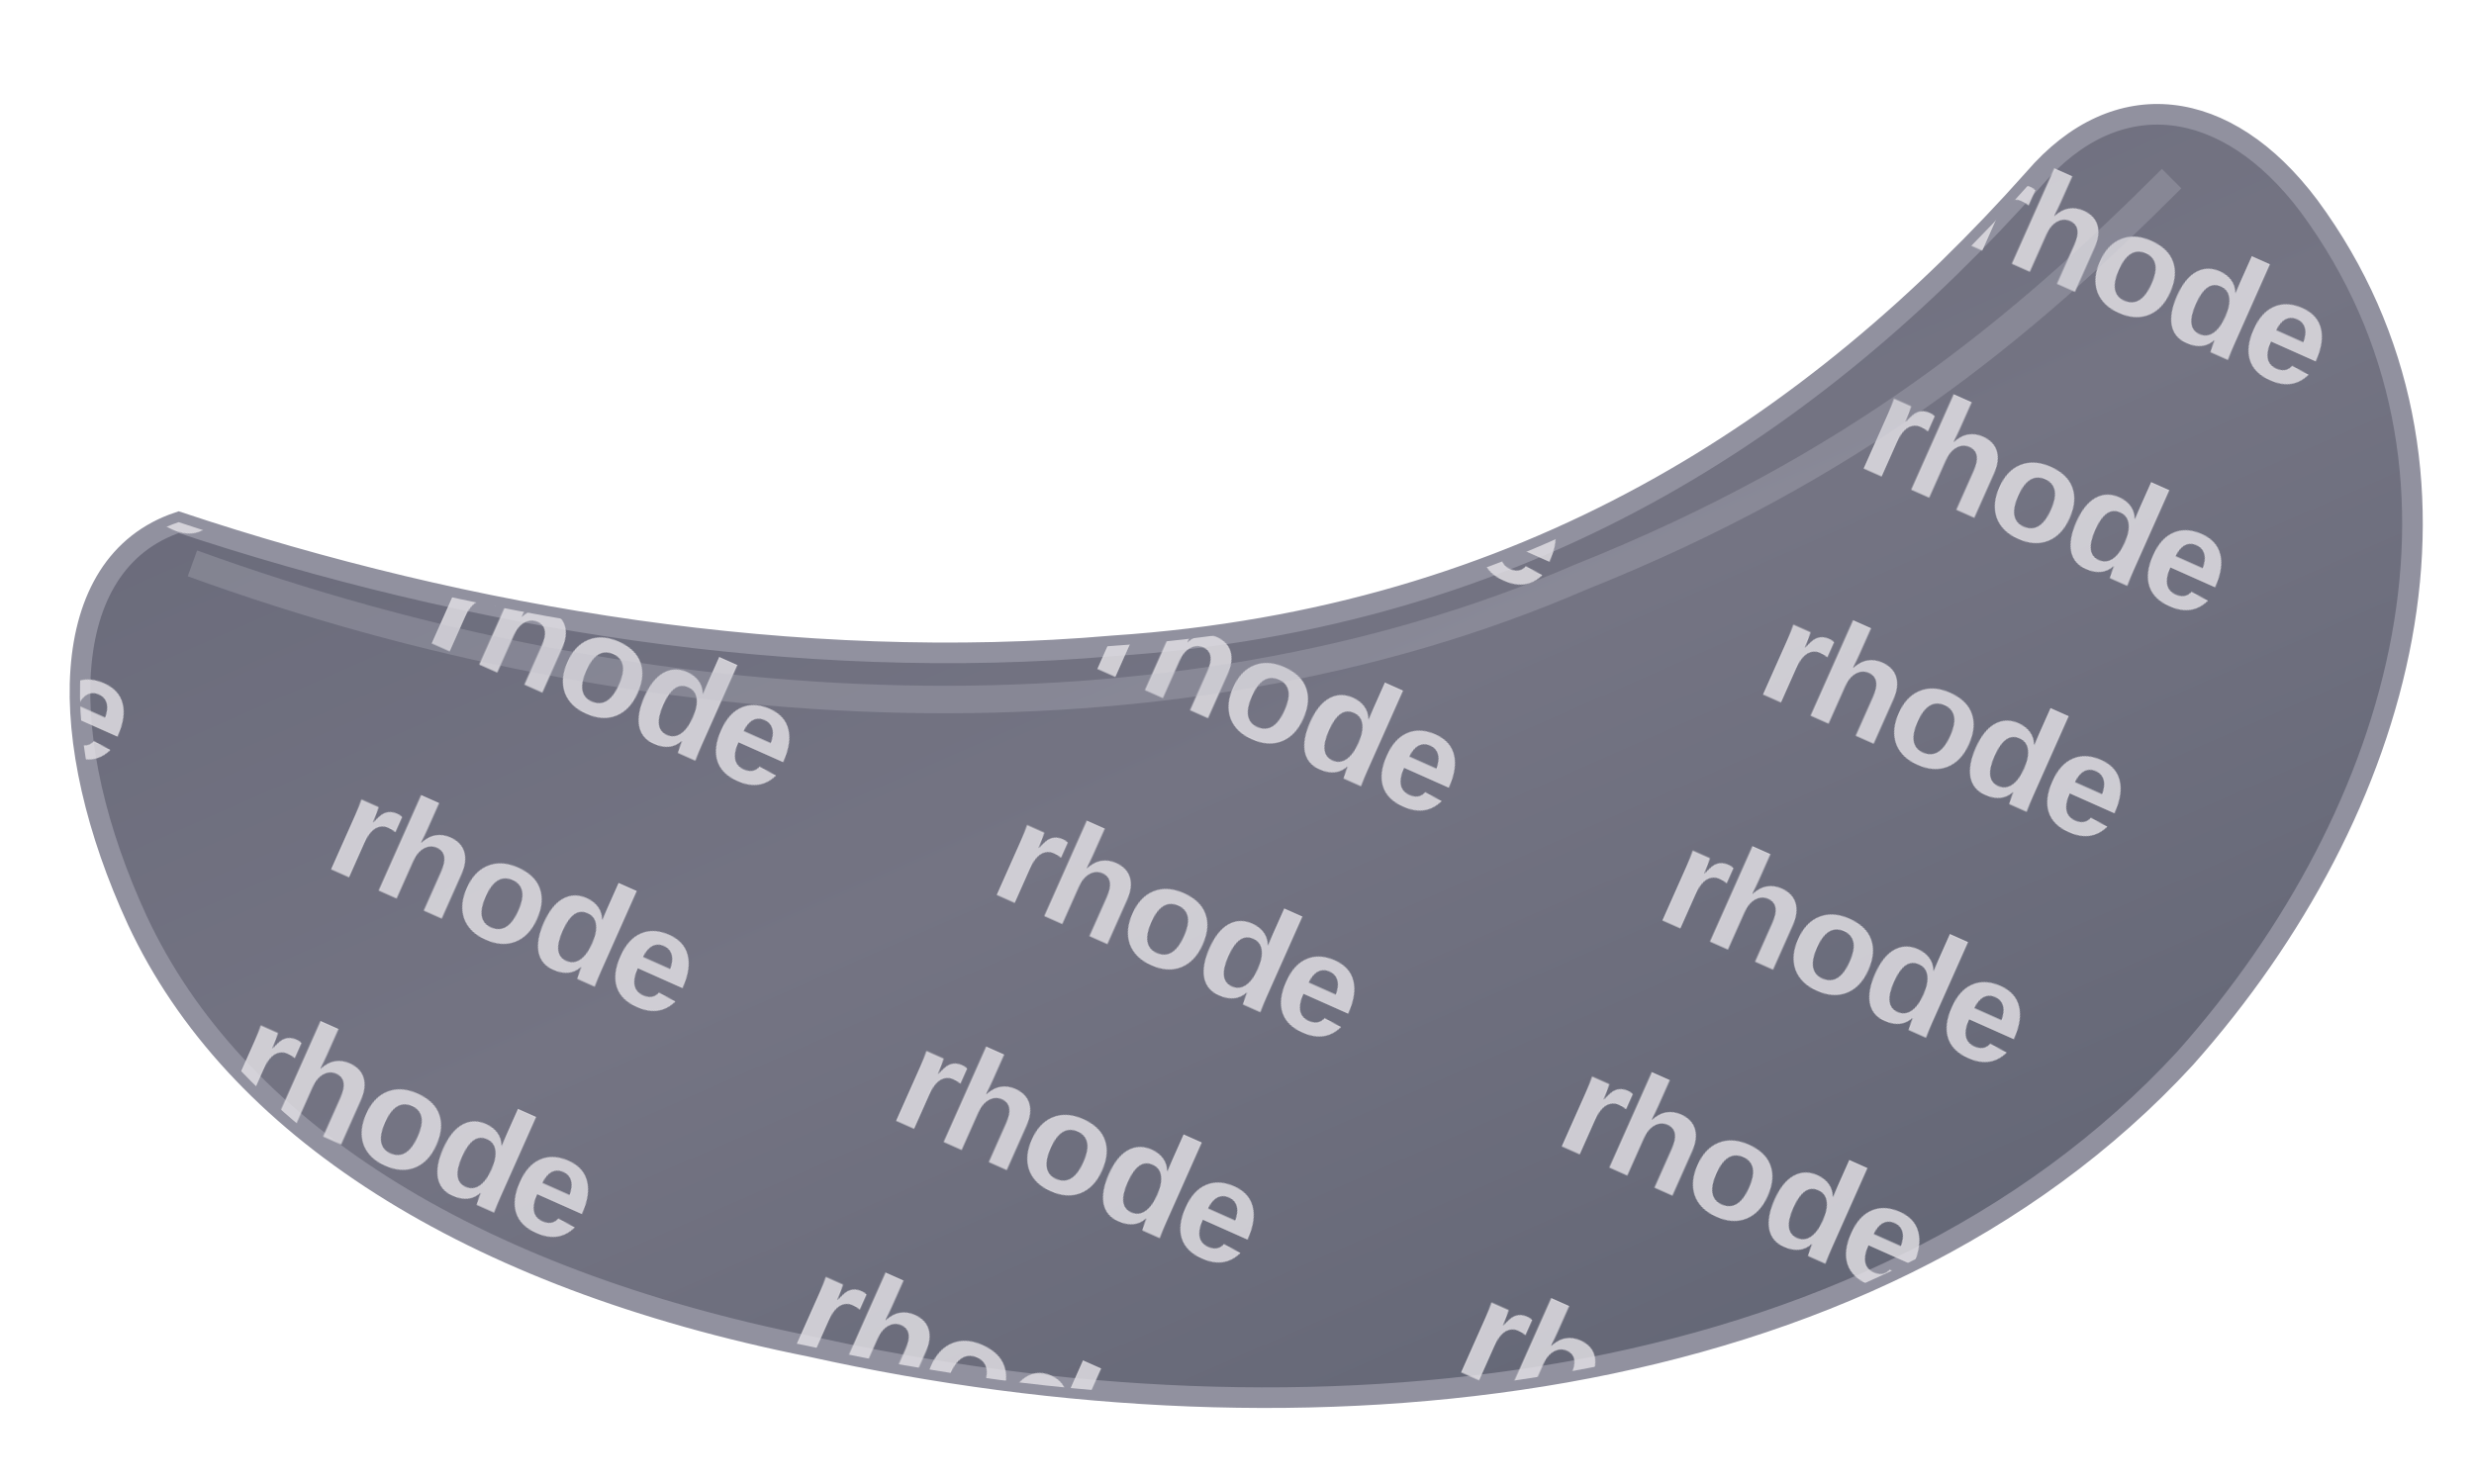
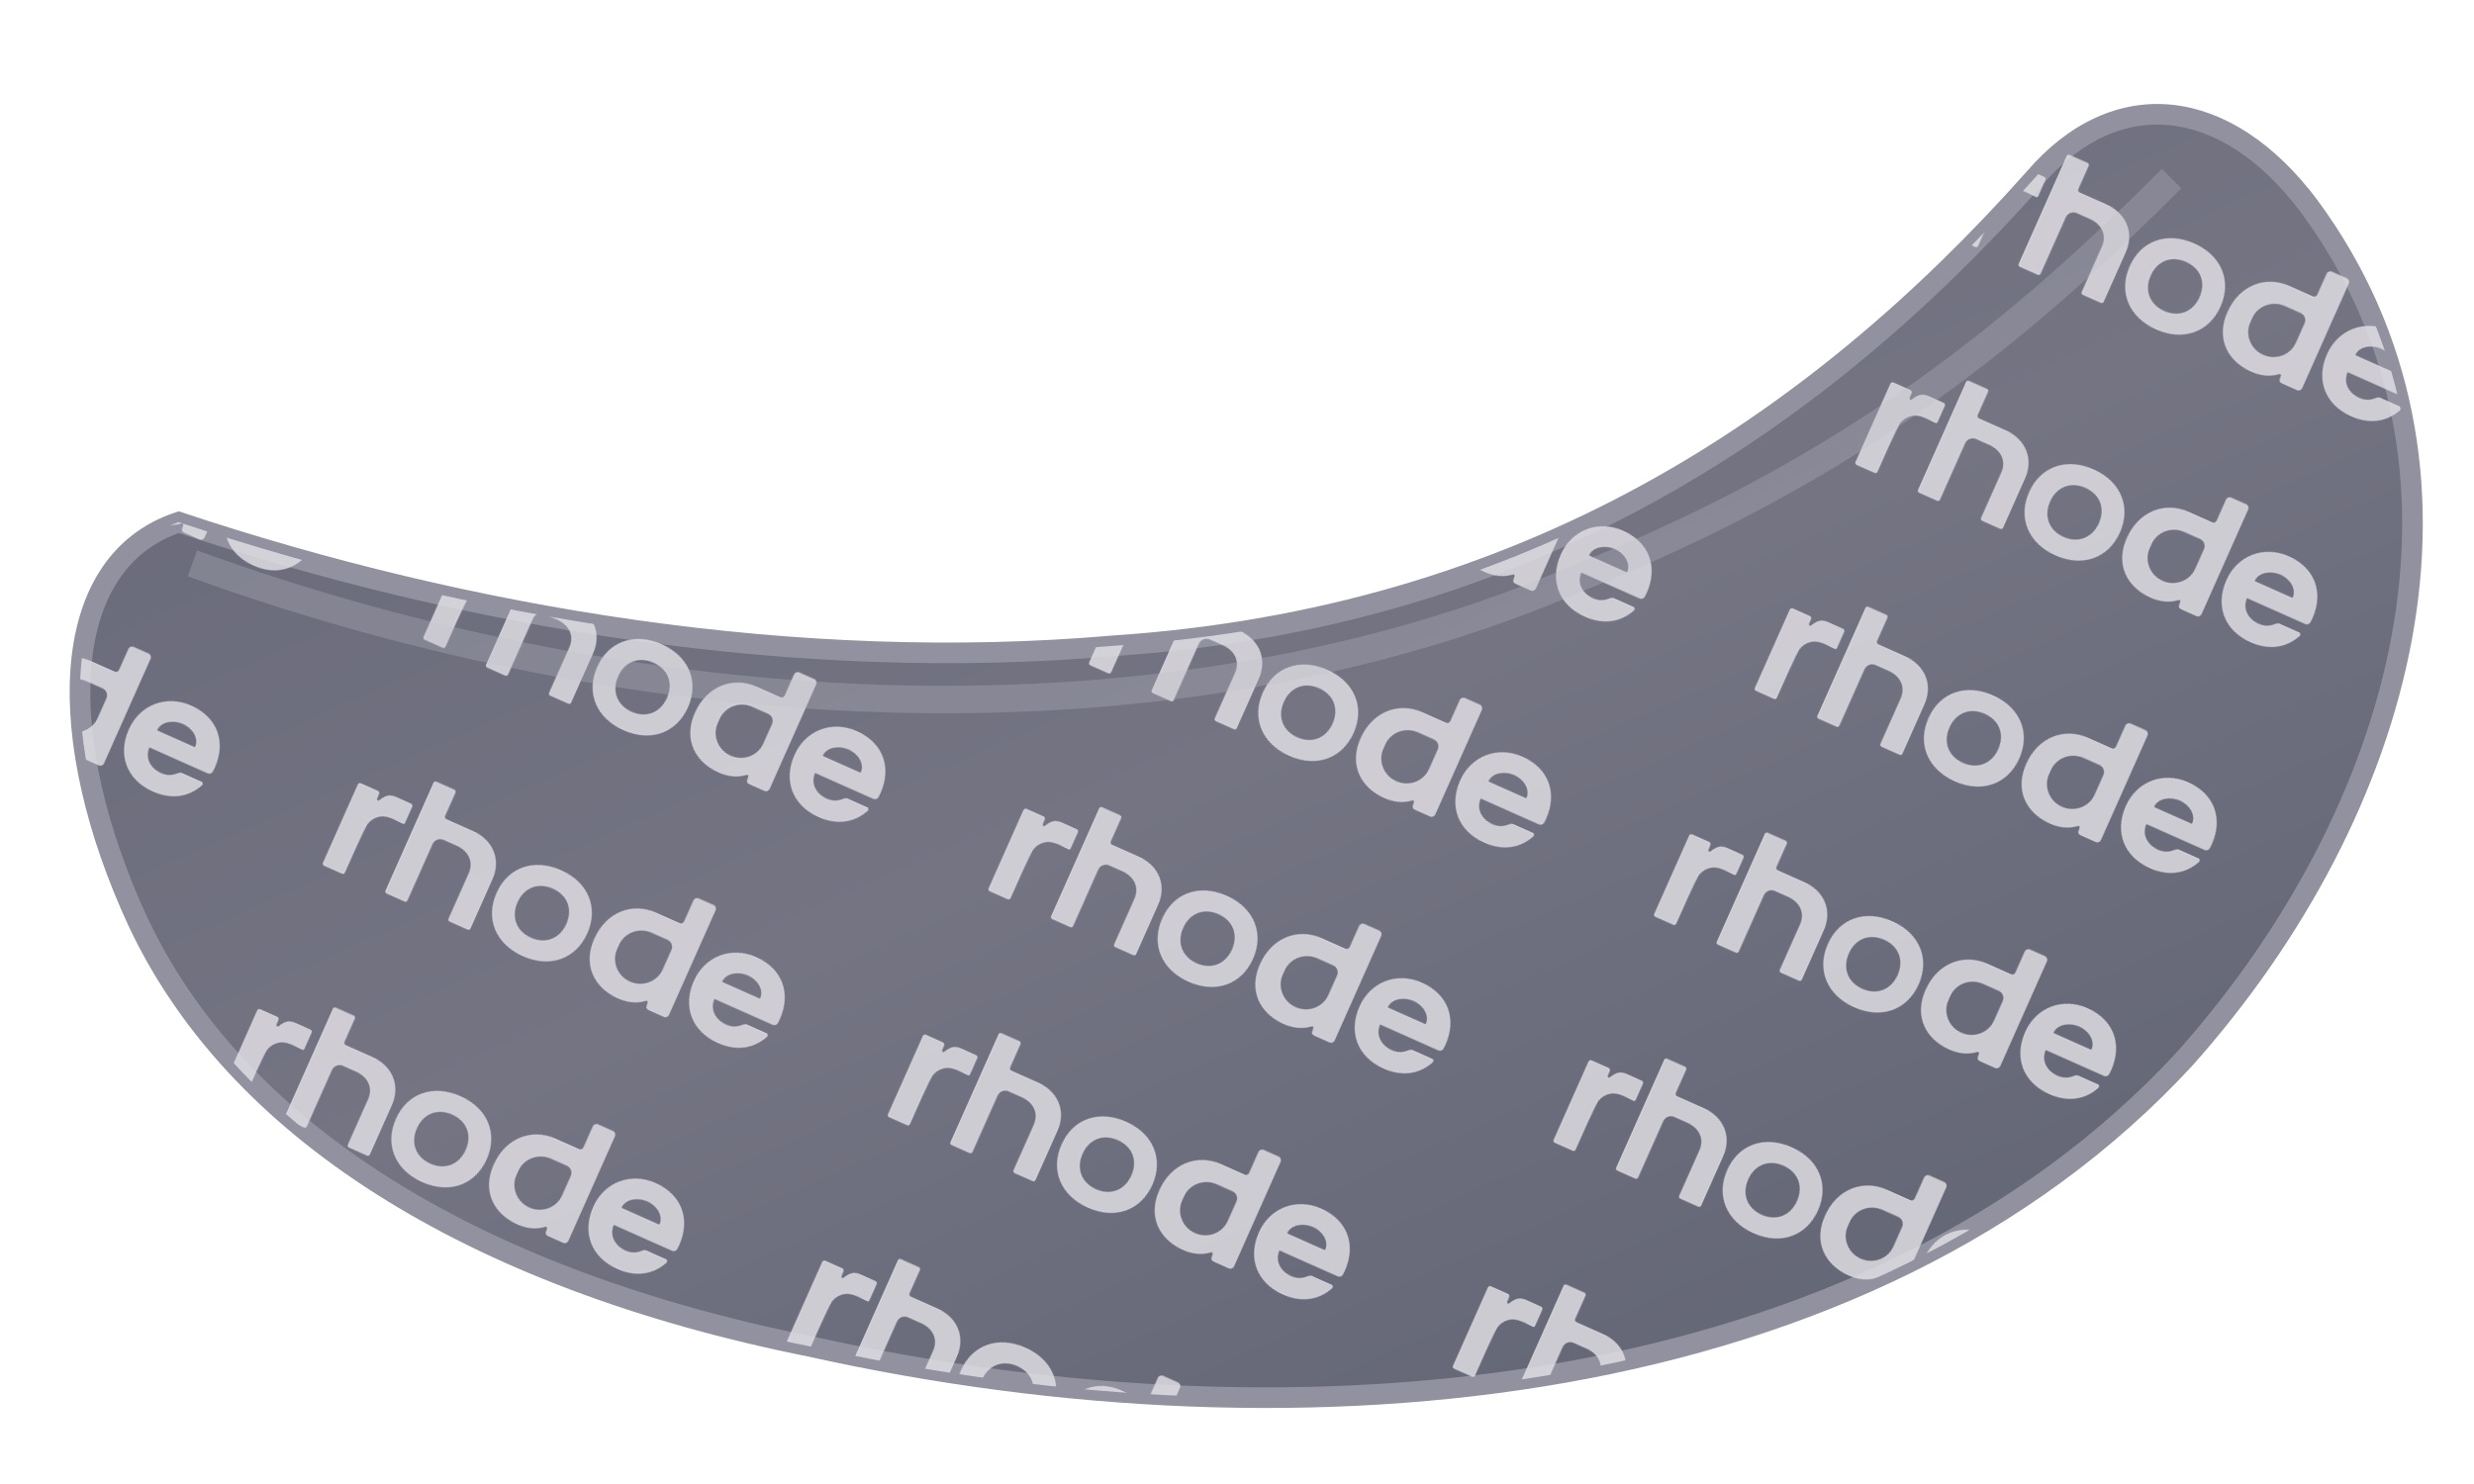
<svg xmlns="http://www.w3.org/2000/svg" viewBox="0 0 180 108">
  <defs>
    <path id="outline" d="M13 38C34 45 58 49 81 47C111 45 132 31 148 13C154 6 162 7 168 15C182 34 175 59 159 77C136 102 95 106 59 98C34 93 17 82 10 67C4 54 4 41 13 38Z" />
    <linearGradient id="gel" x1="0" y1="0" x2=".8" y2="1">
      <stop stop-color="#666777" />
      <stop offset=".55" stop-color="#747483" />
      <stop offset="1" stop-color="#626574" />
    </linearGradient>
    <pattern id="brand" width="45" height="18" patternUnits="userSpaceOnUse" patternTransform="rotate(24)">
-       <text x="2" y="12" fill="#e3e1e5" opacity=".82" font-family="Arial,sans-serif" font-size="10.5" font-weight="600" letter-spacing="-.3">rhode</text>
+       <svg x="2" y="3" width="35" height="9.1" viewBox="0 0 100 26" opacity=".82">
+         <path d="M45.865 21.797C42.538 21.797 40.307 19.558 40.307 16.207C40.307 12.857 42.538 10.633 45.865 10.633C49.192 10.633 51.404 12.87 51.404 16.207C51.404 19.544 49.173 21.797 45.865 21.797ZM45.873 6.427C39.679 6.427 35.523 10.348 35.523 16.194C35.523 22.075 39.679 25.997 45.873 25.997C52.032 25.997 56.186 22.075 56.186 16.194C56.186 10.348 52.032 6.427 45.873 6.427Z" fill="#e3e1e5" />
+         <path d="M11.752 6.47C11.879 6.469 12.001 6.518 12.091 6.606C12.182 6.694 12.233 6.815 12.235 6.941V10.642C12.233 10.734 12.198 10.821 12.135 10.888C12.073 10.955 11.988 10.996 11.896 11.003C11.104 11.049 9.083 10.622 7.436 11.291C6.882 11.552 6.395 11.936 6.011 12.414C5.627 12.891 5.357 13.45 5.221 14.047C4.995 15.018 5.017 23.11 5.028 25.159C5.027 25.222 5.014 25.284 4.989 25.341C4.965 25.399 4.929 25.451 4.885 25.494C4.84 25.538 4.787 25.573 4.729 25.596C4.671 25.619 4.609 25.631 4.547 25.63H0.481C0.419 25.631 0.357 25.619 0.299 25.596C0.241 25.573 0.188 25.538 0.143 25.494C0.098 25.451 0.063 25.399 0.038 25.341C0.014 25.284 0.001 25.222 0 25.159L0 7.356C0.001 7.286 0.015 7.217 0.043 7.153C0.07 7.088 0.11 7.03 0.16 6.981C0.21 6.932 0.269 6.893 0.334 6.867C0.399 6.841 0.469 6.828 0.539 6.829H4.321C4.459 6.828 4.593 6.88 4.693 6.975C4.794 7.07 4.853 7.2 4.86 7.338L4.884 8.406C4.886 8.469 4.909 8.529 4.95 8.576C4.99 8.624 5.046 8.657 5.107 8.669C5.168 8.682 5.232 8.673 5.288 8.645C5.344 8.617 5.389 8.571 5.415 8.515C5.819 7.668 6.432 6.909 7.147 6.652C7.513 6.523 7.899 6.458 8.287 6.458L11.752 6.47Z" fill="#e3e1e5" />
+         <path d="M33.608 14.007V25.161C33.607 25.224 33.594 25.286 33.569 25.343C33.545 25.401 33.509 25.453 33.464 25.497C33.419 25.541 33.366 25.575 33.308 25.599C33.25 25.622 33.187 25.633 33.125 25.632H29.059C28.933 25.634 28.811 25.585 28.721 25.497C28.63 25.408 28.578 25.288 28.577 25.161V14.803C28.577 12.272 26.729 10.609 23.917 10.609H21.003C20.776 10.606 20.551 10.648 20.34 10.732C20.13 10.817 19.938 10.942 19.776 11.101C19.614 11.259 19.484 11.448 19.395 11.657C19.306 11.865 19.259 12.089 19.257 12.316V25.161C19.256 25.224 19.243 25.286 19.218 25.343C19.194 25.401 19.158 25.453 19.113 25.497C19.068 25.541 19.015 25.575 18.957 25.599C18.899 25.622 18.836 25.633 18.774 25.632H14.708C14.582 25.634 14.46 25.585 14.37 25.497C14.279 25.408 14.227 25.288 14.226 25.161L14.226 0.616C14.227 0.49 14.279 0.369 14.37 0.281C14.46 0.193 14.582 0.144 14.708 0.145H18.774C18.9 0.144 19.022 0.193 19.113 0.281C19.203 0.369 19.255 0.49 19.257 0.616V5.942C19.258 6.068 19.309 6.189 19.399 6.278C19.49 6.366 19.611 6.416 19.738 6.415H25.695C30.438 6.432 33.608 9.464 33.608 14.005" fill="#e3e1e5" />
+         <path d="M73.561 16.686C73.561 19.491 71.235 21.767 68.365 21.767C65.496 21.767 63.172 19.494 63.172 16.686V15.739C63.172 12.934 65.497 10.657 68.365 10.657H71.951C72.16 10.655 72.368 10.693 72.561 10.771C72.755 10.848 72.932 10.964 73.082 11.11C73.231 11.256 73.35 11.43 73.432 11.622C73.515 11.814 73.558 12.02 73.561 12.229V16.686ZM77.726 0.146H74.418C74.305 0.144 74.193 0.164 74.088 0.206C73.984 0.247 73.888 0.309 73.808 0.388C73.727 0.467 73.663 0.561 73.62 0.665C73.576 0.769 73.554 0.88 73.554 0.993V5.773C73.55 5.956 73.474 6.129 73.343 6.256C73.212 6.383 73.037 6.453 72.854 6.451H67.53C67.52 6.451 67.51 6.451 67.498 6.451C62.098 6.451 57.956 10.537 57.956 16.648C57.956 22.65 62.098 25.982 67.498 25.982C69.712 25.982 71.513 25.342 72.856 24.213C73.412 23.746 73.534 24.088 73.561 24.803C73.581 25.257 73.635 25.619 74.555 25.619H77.726C77.839 25.622 77.951 25.601 78.055 25.56C78.16 25.518 78.255 25.456 78.336 25.377C78.416 25.299 78.48 25.204 78.524 25.101C78.567 24.997 78.59 24.885 78.59 24.773V0.993C78.59 0.88 78.567 0.769 78.524 0.665C78.48 0.561 78.416 0.467 78.336 0.388C78.255 0.309 78.16 0.247 78.055 0.206C77.951 0.164 77.839 0.144 77.726 0.146Z" fill="#e3e1e5" />
+         <path d="M90.267 10.625C92.351 10.625 94.421 11.89 94.519 13.865C94.519 13.884 94.516 13.903 94.508 13.921C94.501 13.939 94.49 13.955 94.477 13.969C94.463 13.982 94.447 13.993 94.429 14C94.411 14.007 94.392 14.011 94.373 14.011H86.025C86.006 14.011 85.987 14.008 85.969 14.001C85.952 13.993 85.936 13.983 85.922 13.969C85.909 13.956 85.898 13.939 85.891 13.921C85.884 13.903 85.881 13.884 85.882 13.865C85.987 11.931 88.173 10.625 90.267 10.625ZM99.125 17.909C99.328 17.913 99.526 17.841 99.679 17.707C99.832 17.573 99.931 17.387 99.955 17.185C99.985 16.863 100 16.534 100 16.198C100 10.345 96.22 6.422 90.259 6.43C84.535 6.439 80.4 10.692 80.434 16.289C80.475 22.12 84.318 26 90.272 26C94.551 26 97.582 23.968 99.081 20.643C99.109 20.571 99.12 20.494 99.112 20.418C99.104 20.341 99.076 20.268 99.033 20.204C98.989 20.141 98.93 20.09 98.862 20.055C98.793 20.02 98.717 20.002 98.64 20.004H94.332C94.166 20.008 94.001 20.045 93.849 20.114C93.697 20.183 93.561 20.282 93.448 20.405C92.593 21.288 91.665 21.801 90.269 21.801C87.838 21.801 85.876 20.307 85.876 17.905L99.125 17.909Z" fill="#e3e1e5" />
+       </svg>
    </pattern>
    <clipPath id="shape">
      <use href="#outline" />
    </clipPath>
  </defs>
  <use href="#outline" fill="url(#gel)" stroke="#91919f" stroke-width="1.5" />
  <g clip-path="url(#shape)">
    <rect width="180" height="108" fill="url(#brand)" />
    <path d="M14 41C47 53 85 55 115 42C135 34 147 24 158 13" fill="none" stroke="#c0beca" stroke-opacity=".28" stroke-width="2" />
  </g>
</svg>
